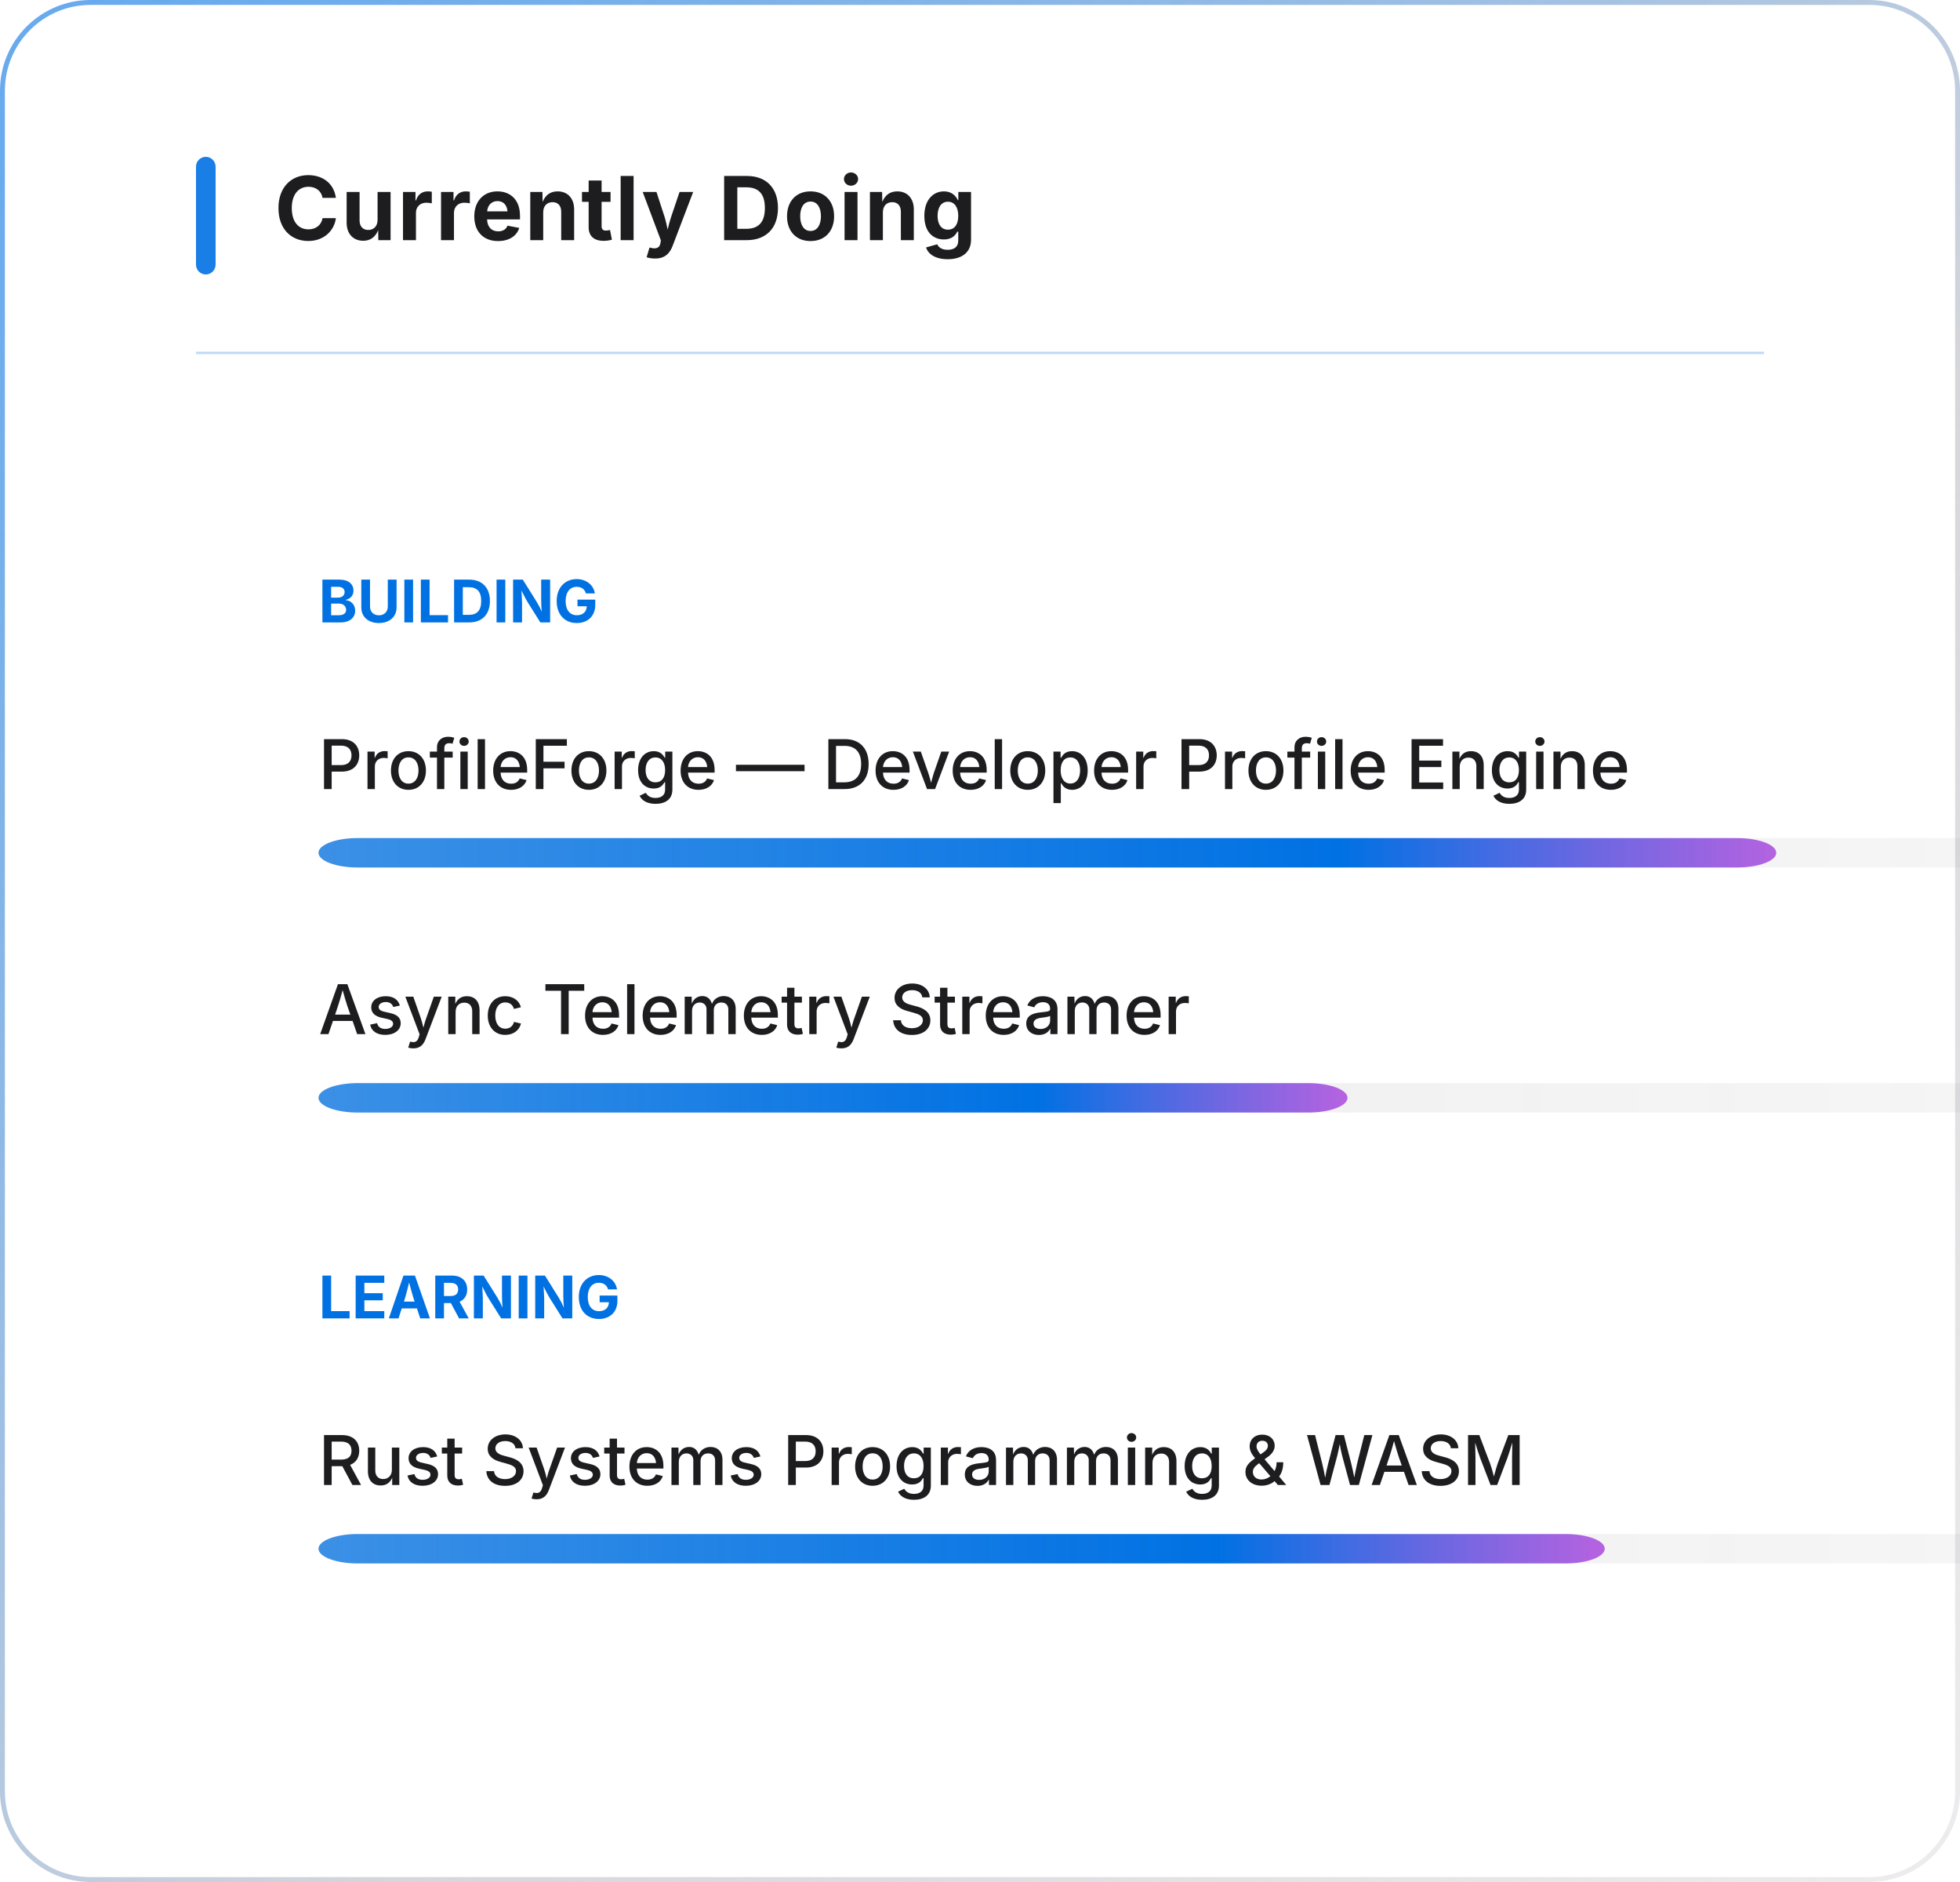
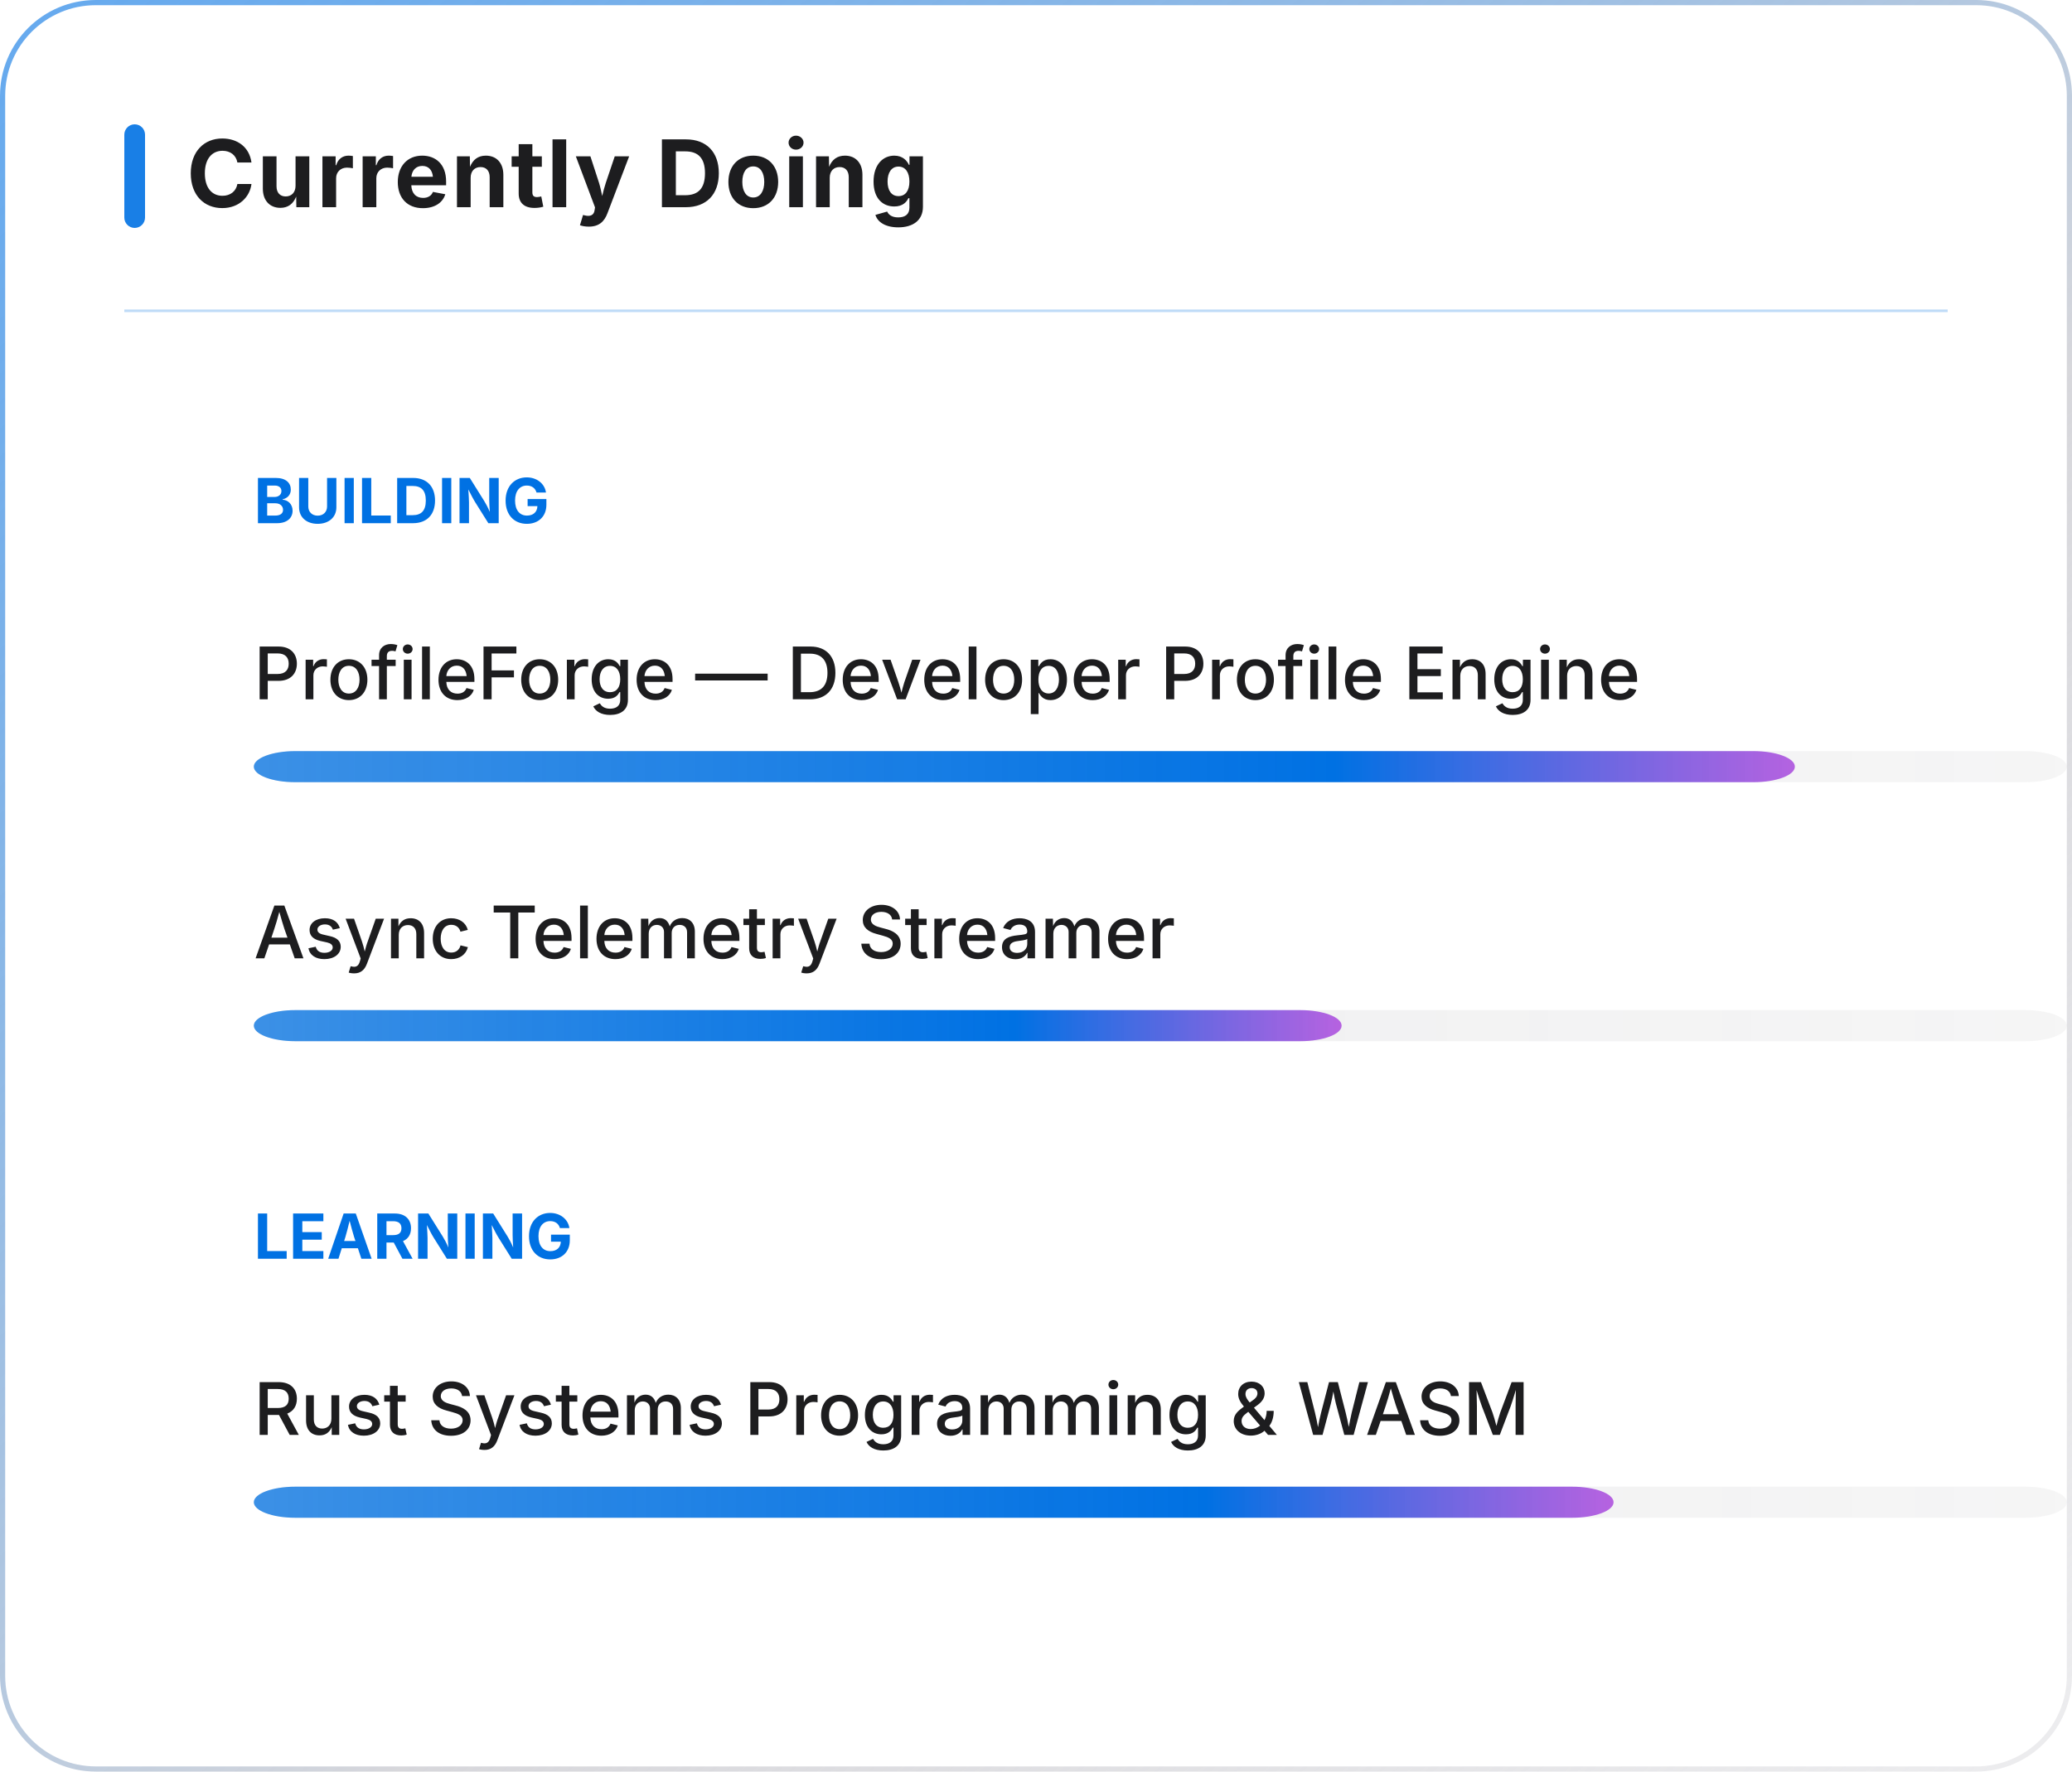
- <svg xmlns="http://www.w3.org/2000/svg" width="400" height="384" viewBox="0 0 400 384" role="img">
+ <svg xmlns="http://www.w3.org/2000/svg" width="400" height="342" viewBox="0 0 400 342" role="img">
  <defs>
    <linearGradient id="pf-progress-grad" x1="0%" y1="0%" x2="100%" y2="0%">
      <stop offset="0%" stop-color="#0071E3" stop-opacity="0.75" />
      <stop offset="70%" stop-color="#0071E3" />
      <stop offset="100%" stop-color="#AF52DE" stop-opacity="0.9" />
    </linearGradient>
    <linearGradient id="pf-card-border" x1="0%" y1="0%" x2="100%" y2="100%">
      <stop offset="0%" stop-color="#0071E3" stop-opacity="0.6" />
      <stop offset="60%" stop-color="#D2D2D7" stop-opacity="0.9" />
      <stop offset="100%" stop-color="#D2D2D7" stop-opacity="0.4" />
    </linearGradient>
    <linearGradient id="pf-card-bg" x1="0%" y1="0%" x2="0%" y2="100%">
      <stop offset="0%" stop-color="#FFFFFF" stop-opacity="0.95" />
      <stop offset="100%" stop-color="#FFFFFF" stop-opacity="0.8" />
    </linearGradient>
    <linearGradient id="pf-card-gradient" x1="0%" y1="0%" x2="100%" y2="0%">
      <stop offset="0%" stop-color="#3b0918" />
      <stop offset="50%" stop-color="#1e1333" />
      <stop offset="100%" stop-color="#091629" />
    </linearGradient>
    <linearGradient id="pf-track-bg" x1="0%" y1="0%" x2="100%" y2="0%">
      <stop offset="0%" stop-color="#86868B" stop-opacity="0.15" />
      <stop offset="100%" stop-color="#86868B" stop-opacity="0.08" />
    </linearGradient>
    <linearGradient id="pf-badge-0" x1="0%" y1="0%" x2="100%" y2="100%">
      <stop offset="0%" stop-color="#3B82F6" stop-opacity="0.25" />
      <stop offset="100%" stop-color="#3B82F6" stop-opacity="0.1" />
    </linearGradient>
    <linearGradient id="pf-badge-1" x1="0%" y1="0%" x2="100%" y2="100%">
      <stop offset="0%" stop-color="#10B981" stop-opacity="0.25" />
      <stop offset="100%" stop-color="#10B981" stop-opacity="0.1" />
    </linearGradient>
    <linearGradient id="pf-badge-2" x1="0%" y1="0%" x2="100%" y2="100%">
      <stop offset="0%" stop-color="#8B5CF6" stop-opacity="0.25" />
      <stop offset="100%" stop-color="#8B5CF6" stop-opacity="0.1" />
    </linearGradient>
    <linearGradient id="pf-badge-3" x1="0%" y1="0%" x2="100%" y2="100%">
      <stop offset="0%" stop-color="#F59E0B" stop-opacity="0.25" />
      <stop offset="100%" stop-color="#F59E0B" stop-opacity="0.1" />
    </linearGradient>
    <linearGradient id="pf-badge-4" x1="0%" y1="0%" x2="100%" y2="100%">
      <stop offset="0%" stop-color="#EF4444" stop-opacity="0.25" />
      <stop offset="100%" stop-color="#EF4444" stop-opacity="0.1" />
    </linearGradient>
    <linearGradient id="pf-badge-5" x1="0%" y1="0%" x2="100%" y2="100%">
      <stop offset="0%" stop-color="#06B6D4" stop-opacity="0.25" />
      <stop offset="100%" stop-color="#06B6D4" stop-opacity="0.1" />
    </linearGradient>
    <linearGradient id="pf-badge-6" x1="0%" y1="0%" x2="100%" y2="100%">
      <stop offset="0%" stop-color="#EC4899" stop-opacity="0.25" />
      <stop offset="100%" stop-color="#EC4899" stop-opacity="0.1" />
    </linearGradient>
    <linearGradient id="pf-badge-7" x1="0%" y1="0%" x2="100%" y2="100%">
      <stop offset="0%" stop-color="#84CC16" stop-opacity="0.25" />
      <stop offset="100%" stop-color="#84CC16" stop-opacity="0.1" />
    </linearGradient>
  </defs>
-   <svg x="0" y="0" width="400" height="384" viewBox="0 0 400 384" fill="none" role="group">
-     <rect x="0.5" y="0.5" width="399" height="383" fill="url(#pf-card-bg)" stroke="url(#pf-card-border)" stroke-width="1" rx="18" />
-     <rect x="40" y="32" width="4" height="24" rx="2" fill="#0071E3" opacity="0.9" />
-     <text x="56" y="49" font-family="-apple-system, BlinkMacSystemFont, 'SF Pro Text', sans-serif" font-size="18" font-weight="700" fill="#1D1D1F" letter-spacing="0.3">Currently Doing</text>
-     <line x1="40" y1="72" x2="360" y2="72" stroke="#0071E3" stroke-width="0.5" stroke-opacity="0.25" />
-     <text x="65" y="127" font-family="-apple-system, BlinkMacSystemFont, 'SF Pro Text', sans-serif" font-size="12" font-weight="700" fill="#0071E3">BUILDING</text>
-     <text x="65" y="161" font-family="-apple-system, BlinkMacSystemFont, 'SF Pro Text', sans-serif" font-size="14" font-weight="500" fill="#1D1D1F">ProfileForge — Developer Profile Engine</text>
+   <svg x="0" y="0" width="400" height="342" viewBox="0 0 400 342" fill="none" role="group">
+     <rect x="0.5" y="0.5" width="399" height="341" fill="url(#pf-card-bg)" stroke="url(#pf-card-border)" stroke-width="1" rx="18" />
+     <rect x="24" y="24" width="4" height="20" rx="2" fill="#0071E3" opacity="0.9" />
+     <text x="36" y="40" font-family="-apple-system, BlinkMacSystemFont, 'SF Pro Text', sans-serif" font-size="18" font-weight="700" fill="#1D1D1F" letter-spacing="0.3">Currently Doing</text>
+     <line x1="24" y1="60" x2="376" y2="60" stroke="#0071E3" stroke-width="0.5" stroke-opacity="0.25" />
+     <text x="49" y="101" font-family="-apple-system, BlinkMacSystemFont, 'SF Pro Text', sans-serif" font-size="12" font-weight="700" fill="#0071E3">BUILDING</text>
+     <text x="49" y="135" font-family="-apple-system, BlinkMacSystemFont, 'SF Pro Text', sans-serif" font-size="14" font-weight="500" fill="#1D1D1F">ProfileForge — Developer Profile Engine</text>
    <g role="meter" aria-valuenow="85" aria-valuemin="0" aria-valuemax="100">
-       <rect x="65" y="171" width="350" height="6" fill="url(#pf-track-bg)" rx="8" />
-       <rect x="65" y="171" width="297.5" height="6" fill="url(#pf-progress-grad)" rx="8">
+       <rect x="49" y="145" width="350" height="6" fill="url(#pf-track-bg)" rx="8" />
+       <rect x="49" y="145" width="297.5" height="6" fill="url(#pf-progress-grad)" rx="8">
        <animate attributeName="width" from="0" to="297.5" dur="1.28s" calcMode="spline" keySplines="0.25 0.1 0.25 1" fill="freeze" />
      </rect>
    </g>
-     <text x="65" y="211" font-family="-apple-system, BlinkMacSystemFont, 'SF Pro Text', sans-serif" font-size="14" font-weight="500" fill="#1D1D1F">Async Telemetry Streamer</text>
+     <text x="49" y="185" font-family="-apple-system, BlinkMacSystemFont, 'SF Pro Text', sans-serif" font-size="14" font-weight="500" fill="#1D1D1F">Async Telemetry Streamer</text>
    <g role="meter" aria-valuenow="60" aria-valuemin="0" aria-valuemax="100">
-       <rect x="65" y="221" width="350" height="6" fill="url(#pf-track-bg)" rx="8" />
-       <rect x="65" y="221" width="210.0" height="6" fill="url(#pf-progress-grad)" rx="8">
+       <rect x="49" y="195" width="350" height="6" fill="url(#pf-track-bg)" rx="8" />
+       <rect x="49" y="195" width="210.0" height="6" fill="url(#pf-progress-grad)" rx="8">
        <animate attributeName="width" from="0" to="210.0" dur="1.08s" calcMode="spline" keySplines="0.25 0.1 0.25 1" fill="freeze" />
      </rect>
    </g>
-     <text x="65" y="269" font-family="-apple-system, BlinkMacSystemFont, 'SF Pro Text', sans-serif" font-size="12" font-weight="700" fill="#0071E3">LEARNING</text>
-     <text x="65" y="303" font-family="-apple-system, BlinkMacSystemFont, 'SF Pro Text', sans-serif" font-size="14" font-weight="500" fill="#1D1D1F">Rust Systems Programming &amp; WASM</text>
+     <text x="49" y="243" font-family="-apple-system, BlinkMacSystemFont, 'SF Pro Text', sans-serif" font-size="12" font-weight="700" fill="#0071E3">LEARNING</text>
+     <text x="49" y="277" font-family="-apple-system, BlinkMacSystemFont, 'SF Pro Text', sans-serif" font-size="14" font-weight="500" fill="#1D1D1F">Rust Systems Programming &amp; WASM</text>
    <g role="meter" aria-valuenow="75" aria-valuemin="0" aria-valuemax="100">
-       <rect x="65" y="313" width="350" height="6" fill="url(#pf-track-bg)" rx="8" />
-       <rect x="65" y="313" width="262.5" height="6" fill="url(#pf-progress-grad)" rx="8">
+       <rect x="49" y="287" width="350" height="6" fill="url(#pf-track-bg)" rx="8" />
+       <rect x="49" y="287" width="262.5" height="6" fill="url(#pf-progress-grad)" rx="8">
        <animate attributeName="width" from="0" to="262.5" dur="1.20s" calcMode="spline" keySplines="0.25 0.1 0.25 1" fill="freeze" />
      </rect>
    </g>
  </svg>
</svg>
